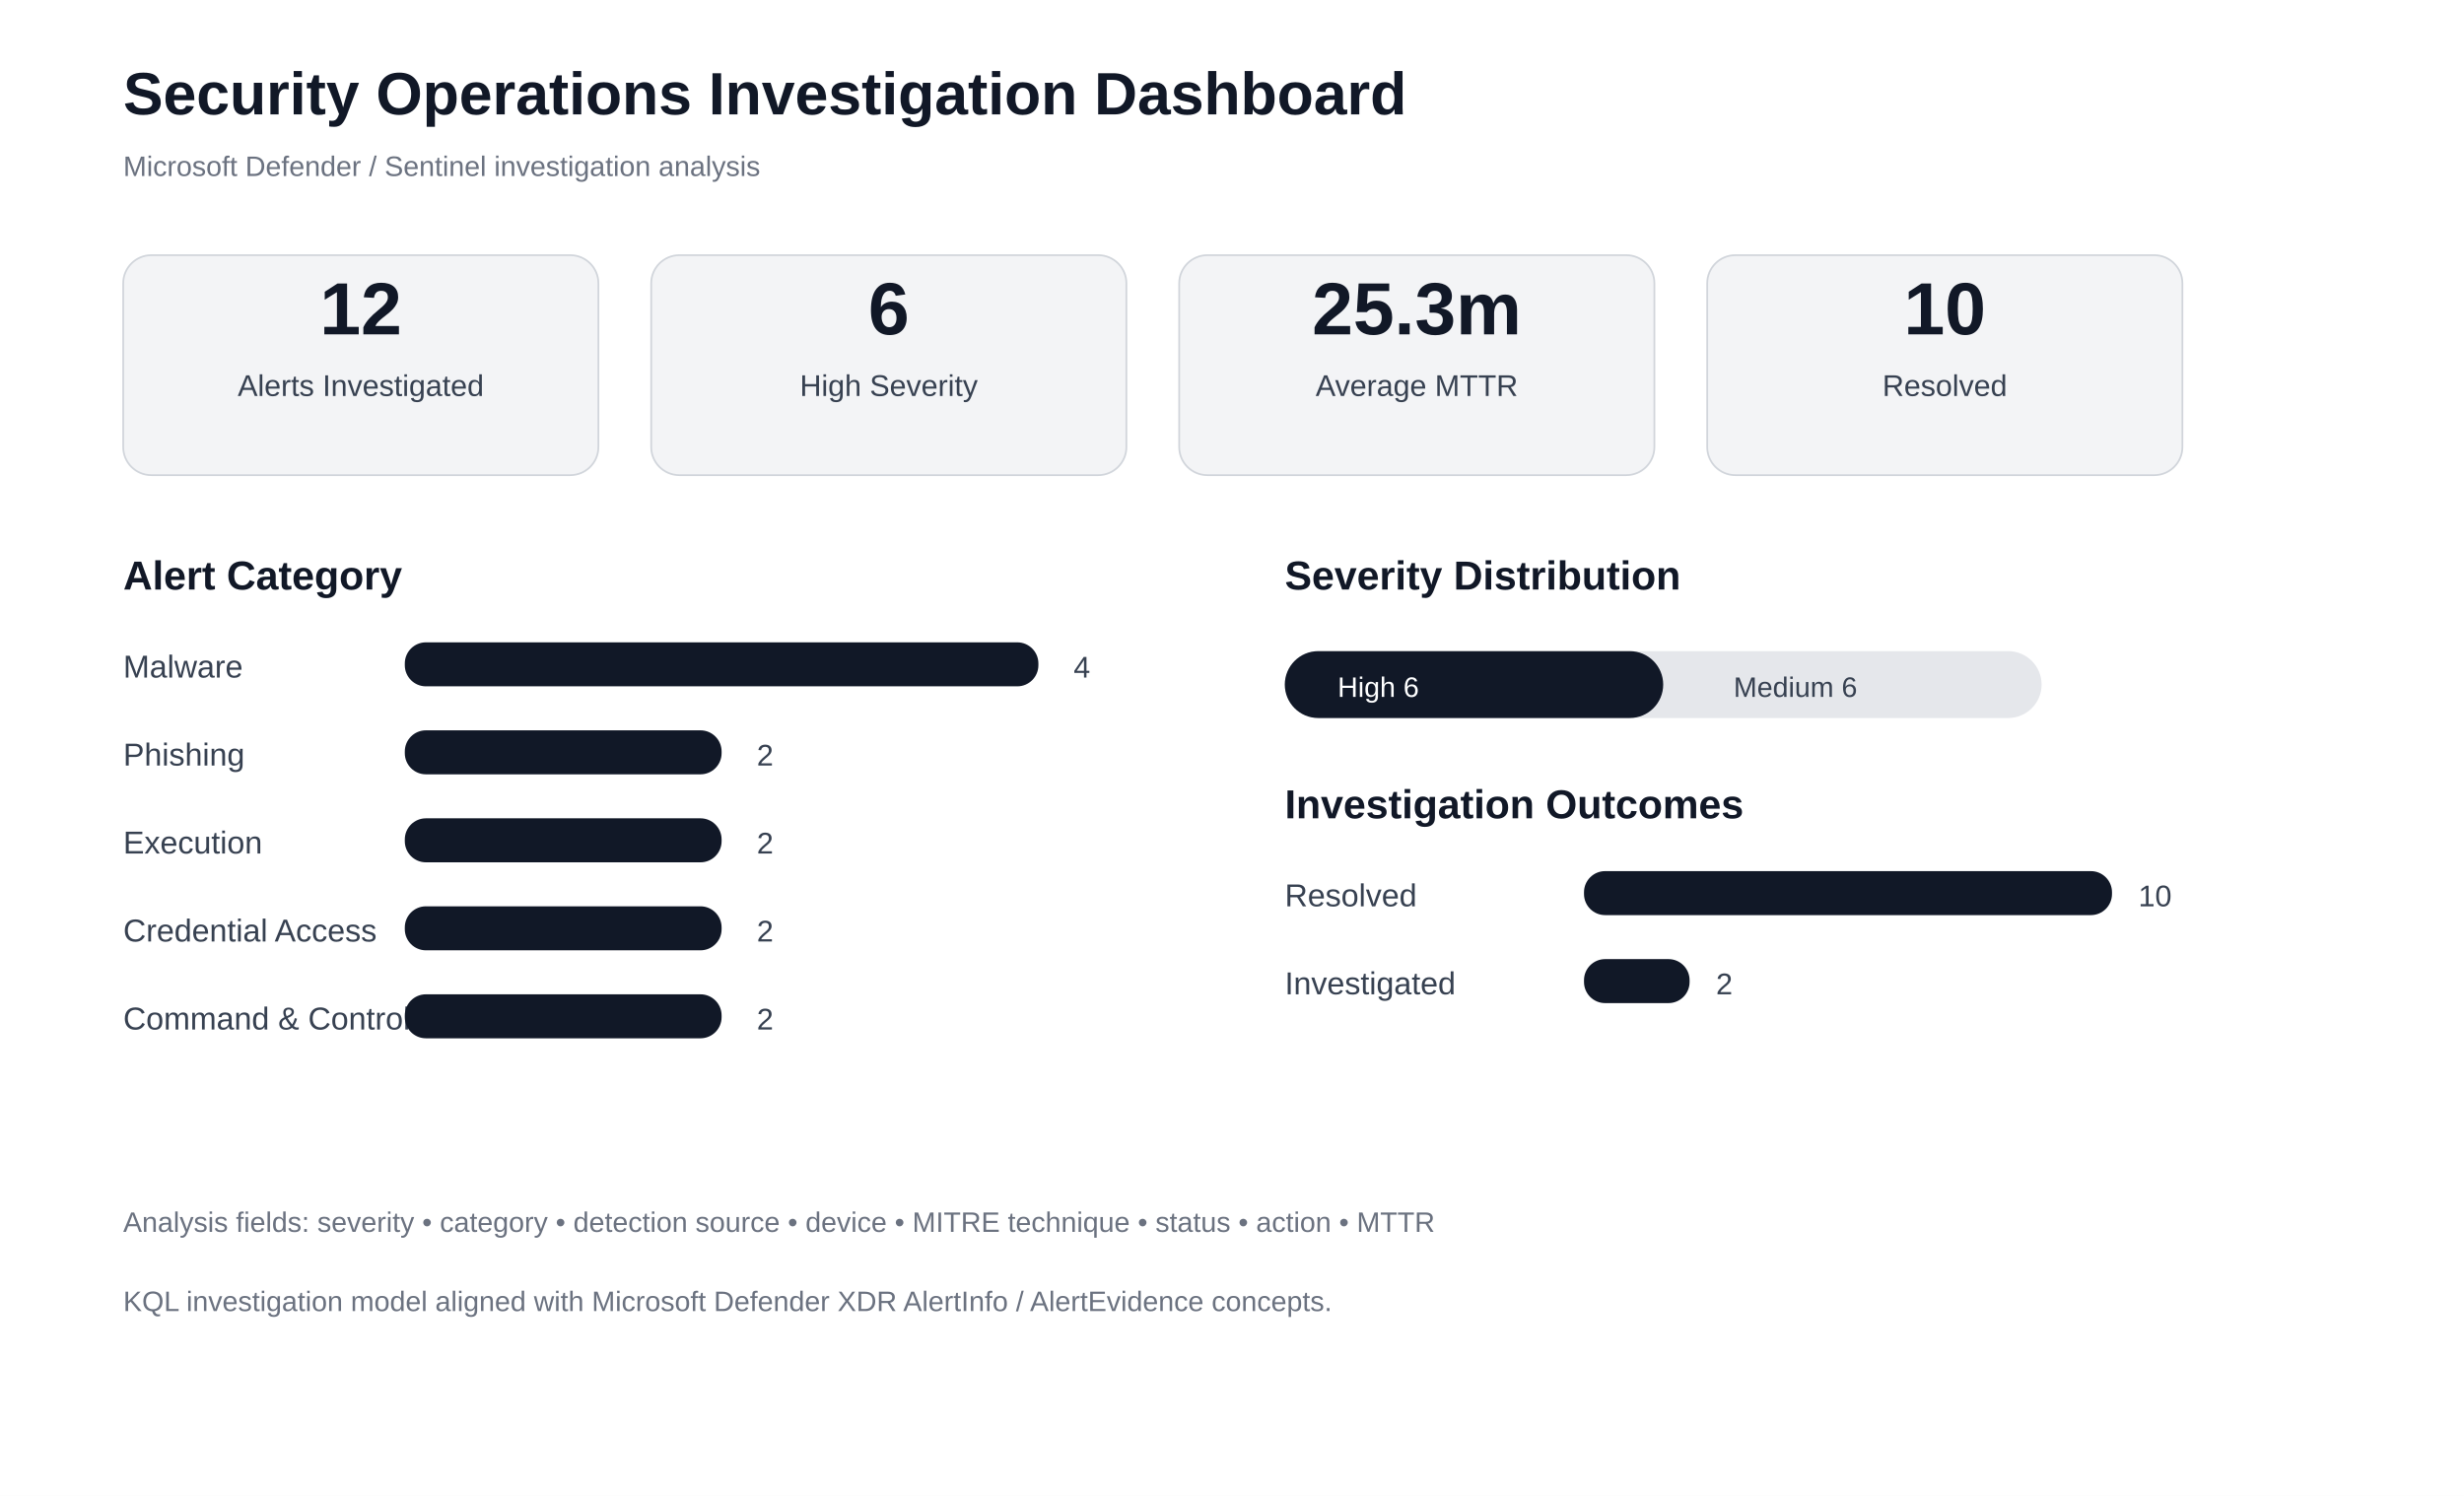
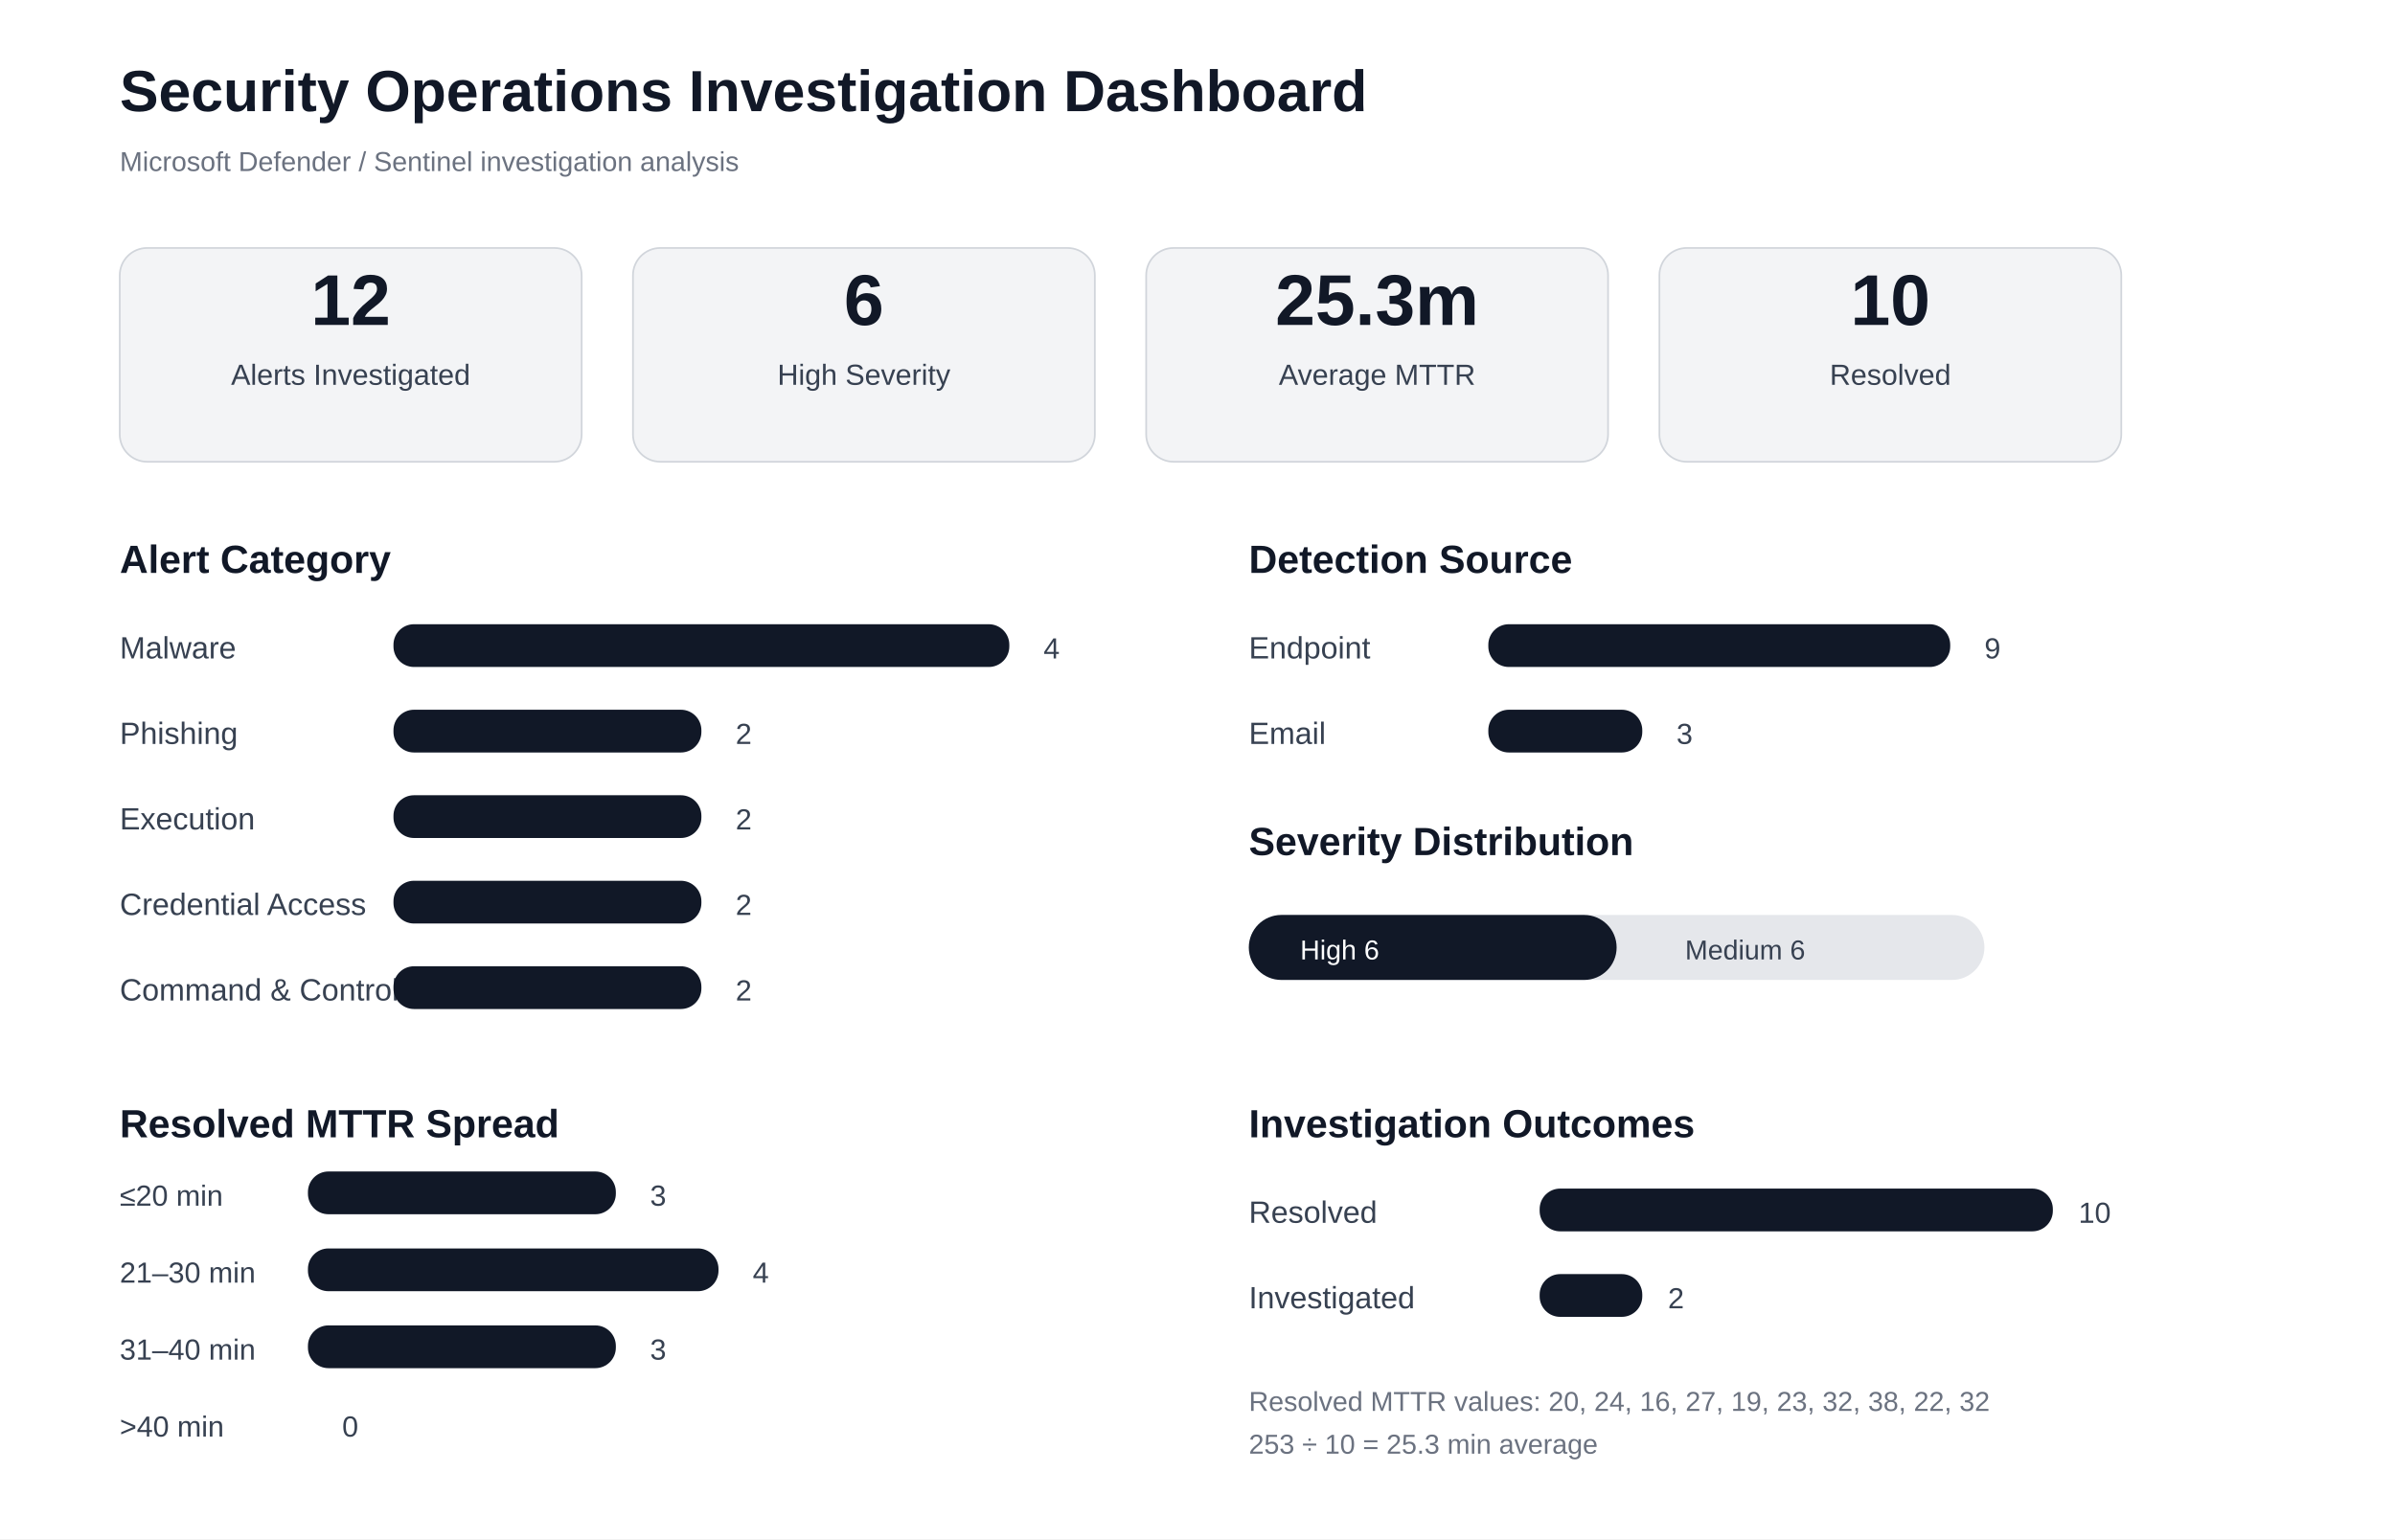
- <svg xmlns="http://www.w3.org/2000/svg" width="1400" height="850">
-   <rect width="1400" height="850" fill="#ffffff" />
+ <svg xmlns="http://www.w3.org/2000/svg" width="1400" height="900">
+   <rect width="1400" height="900" fill="#ffffff" />
  <text x="70" y="65" font-family="Arial" font-size="34" font-weight="700" fill="#111827">Security Operations Investigation Dashboard</text>
  <text x="70" y="100" font-family="Arial" font-size="16" fill="#6b7280">Microsoft Defender / Sentinel investigation analysis</text>
  <g font-family="Arial">
    <rect x="70" y="145" width="270" height="125" rx="16" fill="#f3f4f6" stroke="#d1d5db" />
    <text x="205" y="190" text-anchor="middle" font-size="42" font-weight="700" fill="#111827">12</text>
    <text x="205" y="225" text-anchor="middle" font-size="17" fill="#374151">Alerts Investigated</text>
    <rect x="370" y="145" width="270" height="125" rx="16" fill="#f3f4f6" stroke="#d1d5db" />
    <text x="505" y="190" text-anchor="middle" font-size="42" font-weight="700" fill="#111827">6</text>
    <text x="505" y="225" text-anchor="middle" font-size="17" fill="#374151">High Severity</text>
    <rect x="670" y="145" width="270" height="125" rx="16" fill="#f3f4f6" stroke="#d1d5db" />
    <text x="805" y="190" text-anchor="middle" font-size="42" font-weight="700" fill="#111827">25.3m</text>
    <text x="805" y="225" text-anchor="middle" font-size="17" fill="#374151">Average MTTR</text>
    <rect x="970" y="145" width="270" height="125" rx="16" fill="#f3f4f6" stroke="#d1d5db" />
    <text x="1105" y="190" text-anchor="middle" font-size="42" font-weight="700" fill="#111827">10</text>
    <text x="1105" y="225" text-anchor="middle" font-size="17" fill="#374151">Resolved</text>
    <text x="70" y="335" font-size="23" font-weight="700" fill="#111827">Alert Category</text>
    <text x="70" y="385" font-size="18" fill="#374151">Malware</text>
    <rect x="230" y="365" width="360" height="25" rx="12" fill="#111827" />
    <text x="610" y="385" font-size="17" fill="#374151">4</text>
    <text x="70" y="435" font-size="18" fill="#374151">Phishing</text>
    <rect x="230" y="415" width="180" height="25" rx="12" fill="#111827" />
    <text x="430" y="435" font-size="17" fill="#374151">2</text>
    <text x="70" y="485" font-size="18" fill="#374151">Execution</text>
    <rect x="230" y="465" width="180" height="25" rx="12" fill="#111827" />
    <text x="430" y="485" font-size="17" fill="#374151">2</text>
    <text x="70" y="535" font-size="18" fill="#374151">Credential Access</text>
    <rect x="230" y="515" width="180" height="25" rx="12" fill="#111827" />
    <text x="430" y="535" font-size="17" fill="#374151">2</text>
    <text x="70" y="585" font-size="18" fill="#374151">Command &amp; Control</text>
    <rect x="230" y="565" width="180" height="25" rx="12" fill="#111827" />
    <text x="430" y="585" font-size="17" fill="#374151">2</text>
-     <text x="730" y="335" font-size="23" font-weight="700" fill="#111827">Severity Distribution</text>
-     <rect x="730" y="370" width="430" height="38" rx="19" fill="#e5e7eb" />
-     <rect x="730" y="370" width="215" height="38" rx="19" fill="#111827" />
-     <text x="760" y="396" font-size="16" fill="#ffffff">High 6</text>
-     <text x="985" y="396" font-size="16" fill="#374151">Medium 6</text>
-     <text x="730" y="465" font-size="23" font-weight="700" fill="#111827">Investigation Outcomes</text>
-     <text x="730" y="515" font-size="18" fill="#374151">Resolved</text>
-     <rect x="900" y="495" width="300" height="25" rx="12" fill="#111827" />
-     <text x="1215" y="515" font-size="17" fill="#374151">10</text>
-     <text x="730" y="565" font-size="18" fill="#374151">Investigated</text>
-     <rect x="900" y="545" width="60" height="25" rx="12" fill="#111827" />
-     <text x="975" y="565" font-size="17" fill="#374151">2</text>
-     <text x="70" y="700" font-size="16" fill="#6b7280">Analysis fields: severity • category • detection source • device • MITRE technique • status • action • MTTR</text>
-     <text x="70" y="745" font-size="16" fill="#6b7280">KQL investigation model aligned with Microsoft Defender XDR AlertInfo / AlertEvidence concepts.</text>
+     <text x="730" y="335" font-size="23" font-weight="700" fill="#111827">Detection Source</text>
+     <text x="730" y="385" font-size="18" fill="#374151">Endpoint</text>
+     <rect x="870" y="365" width="270" height="25" rx="12" fill="#111827" />
+     <text x="1160" y="385" font-size="17" fill="#374151">9</text>
+     <text x="730" y="435" font-size="18" fill="#374151">Email</text>
+     <rect x="870" y="415" width="90" height="25" rx="12" fill="#111827" />
+     <text x="980" y="435" font-size="17" fill="#374151">3</text>
+     <text x="730" y="500" font-size="23" font-weight="700" fill="#111827">Severity Distribution</text>
+     <rect x="730" y="535" width="430" height="38" rx="19" fill="#e5e7eb" />
+     <rect x="730" y="535" width="215" height="38" rx="19" fill="#111827" />
+     <text x="760" y="561" font-size="16" fill="#ffffff">High 6</text>
+     <text x="985" y="561" font-size="16" fill="#374151">Medium 6</text>
+     <text x="70" y="665" font-size="23" font-weight="700" fill="#111827">Resolved MTTR Spread</text>
+     <text x="70" y="705" font-size="17" fill="#374151">≤20 min</text>
+     <rect x="180" y="685" width="180" height="25" rx="12" fill="#111827" />
+     <text x="380" y="705" font-size="17" fill="#374151">3</text>
+     <text x="70" y="750" font-size="17" fill="#374151">21–30 min</text>
+     <rect x="180" y="730" width="240" height="25" rx="12" fill="#111827" />
+     <text x="440" y="750" font-size="17" fill="#374151">4</text>
+     <text x="70" y="795" font-size="17" fill="#374151">31–40 min</text>
+     <rect x="180" y="775" width="180" height="25" rx="12" fill="#111827" />
+     <text x="380" y="795" font-size="17" fill="#374151">3</text>
+     <text x="70" y="840" font-size="17" fill="#374151">&gt;40 min</text>
+     <rect x="180" y="820" width="0" height="25" rx="12" fill="#111827" />
+     <text x="200" y="840" font-size="17" fill="#374151">0</text>
+     <text x="730" y="665" font-size="23" font-weight="700" fill="#111827">Investigation Outcomes</text>
+     <text x="730" y="715" font-size="18" fill="#374151">Resolved</text>
+     <rect x="900" y="695" width="300" height="25" rx="12" fill="#111827" />
+     <text x="1215" y="715" font-size="17" fill="#374151">10</text>
+     <text x="730" y="765" font-size="18" fill="#374151">Investigated</text>
+     <rect x="900" y="745" width="60" height="25" rx="12" fill="#111827" />
+     <text x="975" y="765" font-size="17" fill="#374151">2</text>
+     <text x="730" y="825" font-size="16" fill="#6b7280">Resolved MTTR values: 20, 24, 16, 27, 19, 23, 32, 38, 22, 32</text>
+     <text x="730" y="850" font-size="16" fill="#6b7280">253 ÷ 10 = 25.3 min average</text>
  </g>
</svg>
